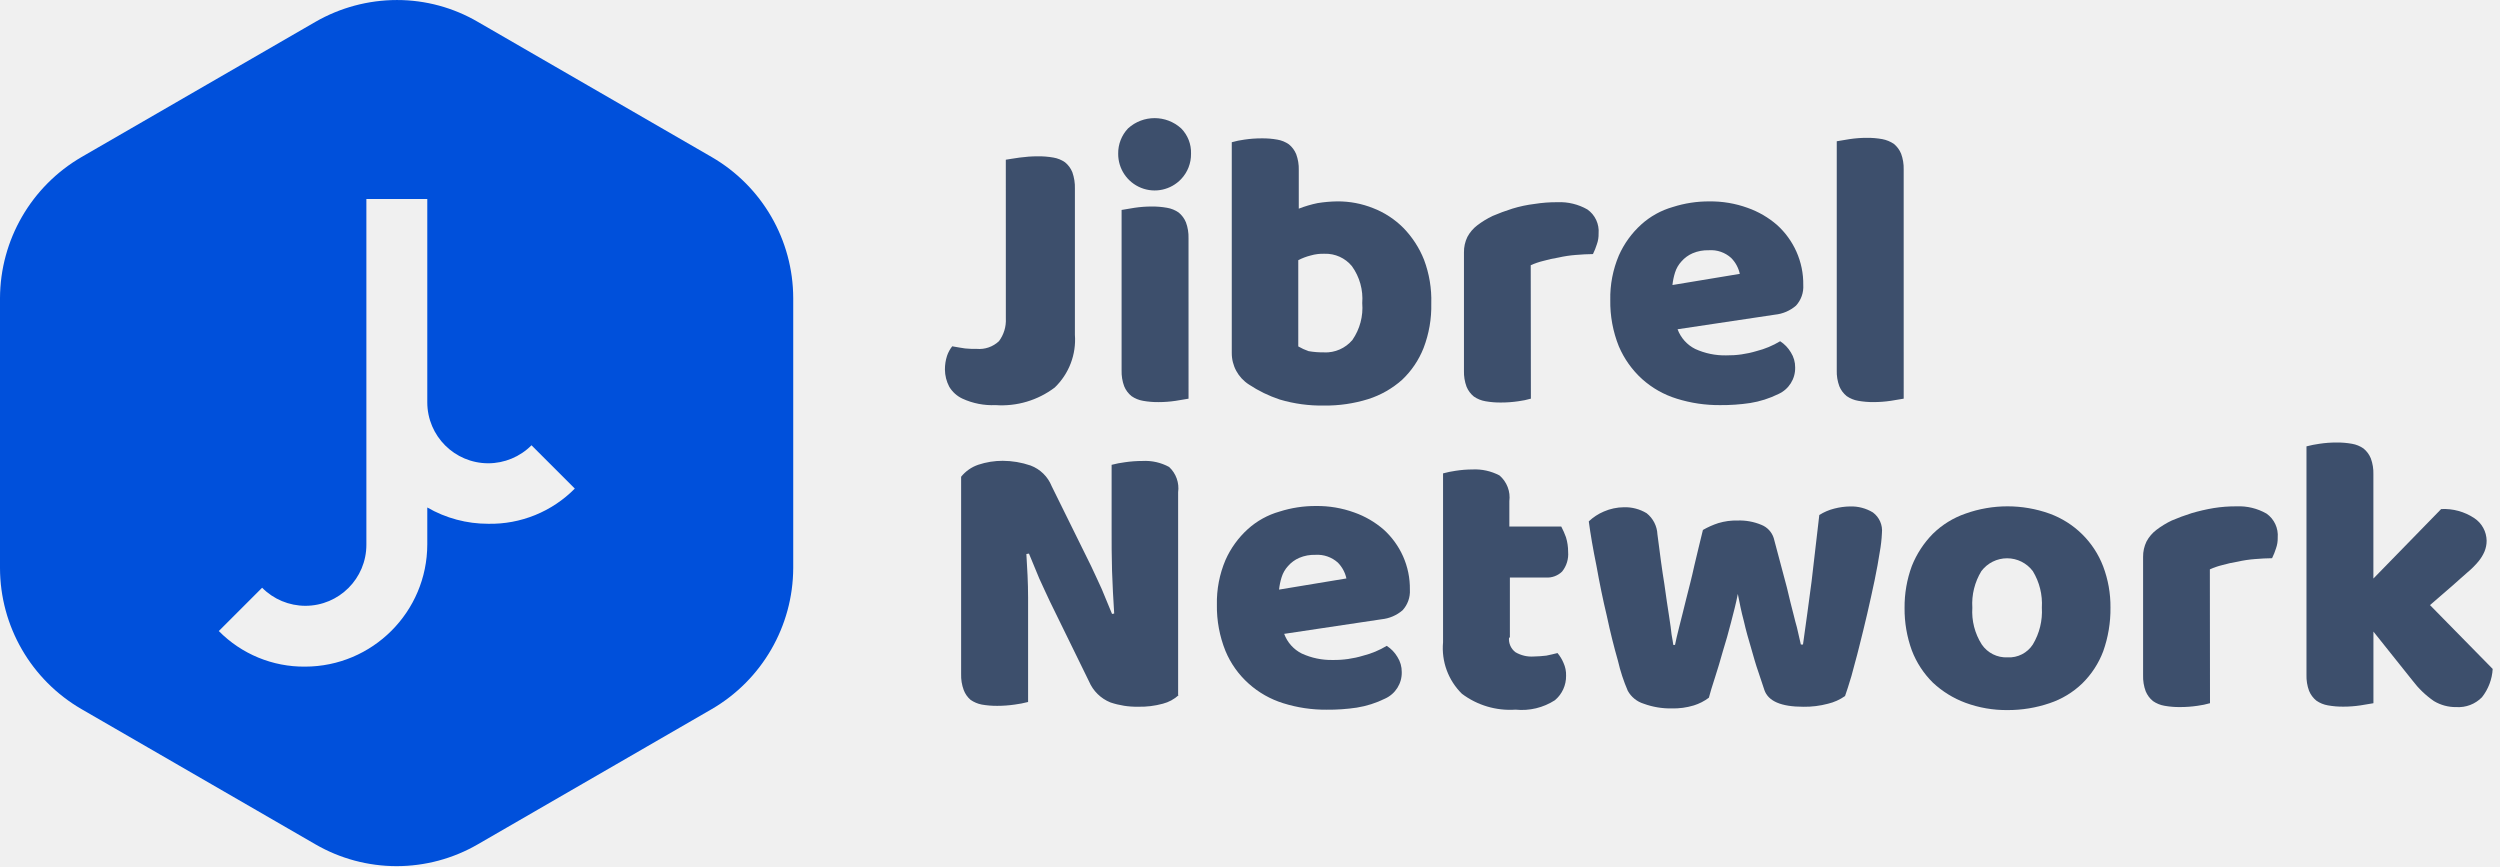
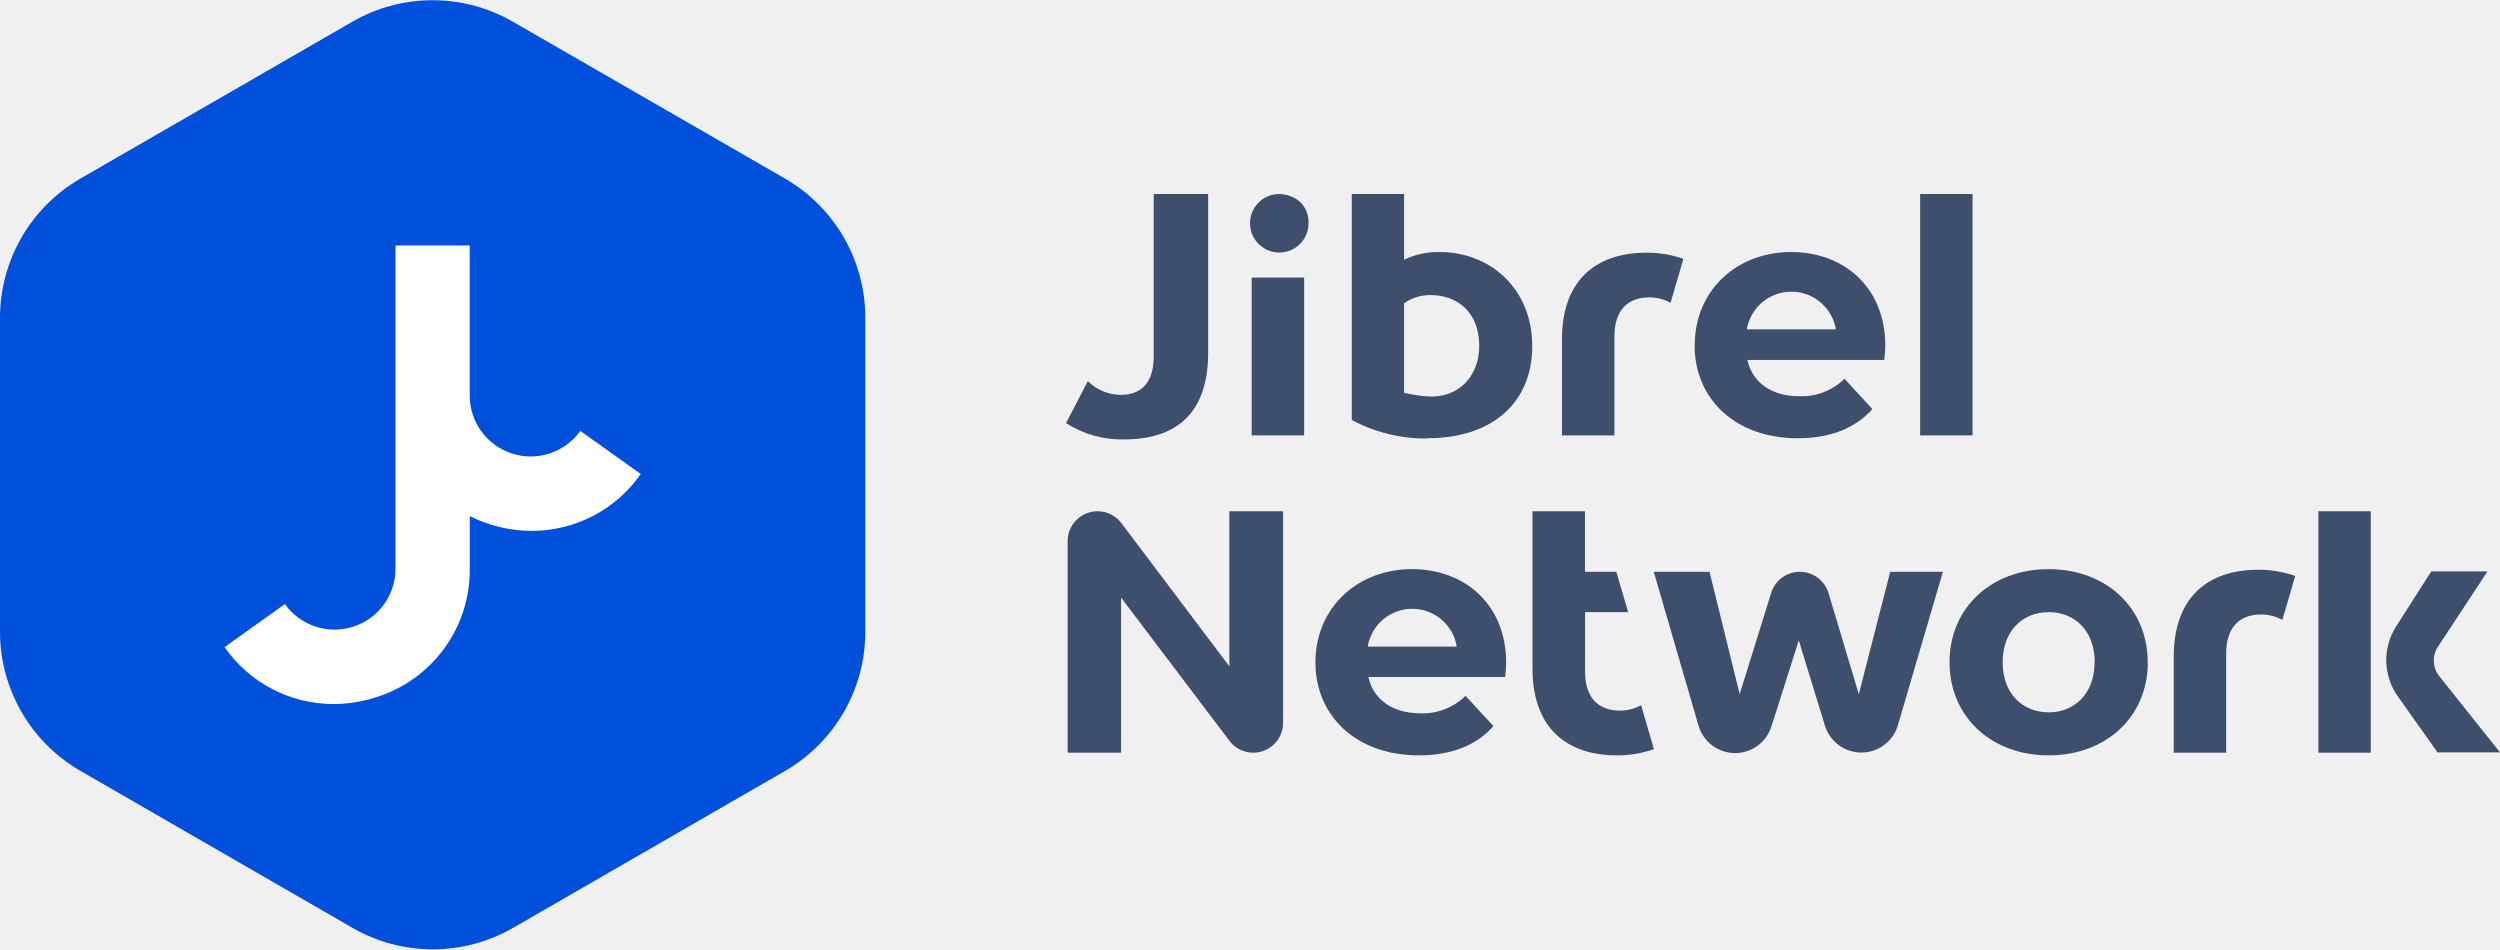
- <svg xmlns="http://www.w3.org/2000/svg" viewBox="2334 -1562 127 44">
+ <svg xmlns="http://www.w3.org/2000/svg" viewBox="0 0 459.38 174.45">
  <defs>
-     <style>.a{fill:#0050db;}.b{fill:#3d4f6c;}.c{fill:none;}</style>
+     <style>.cls-1{fill:#0050db;}.cls-2{fill:#fff;}.cls-3{fill:#3d4f6c;}</style>
  </defs>
-   <g transform="translate(2163 -1601)">
-     <path class="a" d="M-4147.852,1476a8.227,8.227,0,0,1-4.129-1.111l-11.877-6.865a8.3,8.3,0,0,1-4.142-7.169v-13.708a8.326,8.326,0,0,1,4.142-7.169l11.877-6.865a8.313,8.313,0,0,1,4.146-1.112,8.132,8.132,0,0,1,4.112,1.112l11.878,6.865a8.3,8.3,0,0,1,4.141,7.169v13.708a8.326,8.326,0,0,1-4.141,7.169l-11.878,6.865A8.225,8.225,0,0,1-4147.852,1476Zm-6.833-14.143-2.2,2.2a6.074,6.074,0,0,0,4.38,1.808,6.218,6.218,0,0,0,6.211-6.21v-1.875a6.162,6.162,0,0,0,3.094.828,6.014,6.014,0,0,0,4.4-1.788l-2.2-2.2a3.1,3.1,0,0,1-2.2.915,3.1,3.1,0,0,1-3.094-3.094v-10.331h-3.094v17.565a3.1,3.1,0,0,1-3.1,3.1A3.1,3.1,0,0,1-4154.685,1461.857Z" transform="translate(4339 -1393)" />
-     <path class="b" d="M239.895,238.174c.153-.022.37-.065.7-.109a6.951,6.951,0,0,1,.915-.065,4.305,4.305,0,0,1,.806.065,1.452,1.452,0,0,1,.588.24,1.259,1.259,0,0,1,.37.5,2.321,2.321,0,0,1,.131.85v7.41a3.371,3.371,0,0,1-1.024,2.681,4.465,4.465,0,0,1-3.007.894,3.646,3.646,0,0,1-1.678-.327,1.542,1.542,0,0,1-.676-.61,1.912,1.912,0,0,1-.218-.872,2.23,2.23,0,0,1,.109-.7,1.631,1.631,0,0,1,.262-.479c.262.044.479.087.654.109a4.934,4.934,0,0,0,.588.022,1.458,1.458,0,0,0,1.133-.392,1.78,1.78,0,0,0,.349-1.155Z" transform="translate(-17.8 -191.06)" />
-     <path class="b" d="M277.2,230.909a1.831,1.831,0,0,1,.5-1.286,2.007,2.007,0,0,1,2.7,0,1.741,1.741,0,0,1,.5,1.286,1.831,1.831,0,0,1-.5,1.286,1.853,1.853,0,0,1-3.2-1.286Zm3.574,12.444c-.153.022-.37.065-.654.109a5.868,5.868,0,0,1-.872.065,4.223,4.223,0,0,1-.785-.065,1.451,1.451,0,0,1-.588-.24,1.258,1.258,0,0,1-.371-.5,2.153,2.153,0,0,1-.131-.806v-8.151c.153-.022.37-.065.654-.109a5.865,5.865,0,0,1,.872-.065,4.22,4.22,0,0,1,.785.065,1.452,1.452,0,0,1,.588.24,1.259,1.259,0,0,1,.37.5,2.153,2.153,0,0,1,.131.806Z" transform="translate(-49.396 -184.1)" />
-     <path class="b" d="M303.7,234a4.364,4.364,0,0,1,.632-.131,5.949,5.949,0,0,1,.893-.065,4.226,4.226,0,0,1,.785.065,1.452,1.452,0,0,1,.588.24,1.258,1.258,0,0,1,.37.5,2.153,2.153,0,0,1,.131.806v1.961a5.9,5.9,0,0,1,.959-.283,6.866,6.866,0,0,1,1-.087,4.8,4.8,0,0,1,1.831.349,4.422,4.422,0,0,1,1.525,1,4.913,4.913,0,0,1,1.046,1.613,5.8,5.8,0,0,1,.37,2.223,5.941,5.941,0,0,1-.392,2.266,4.488,4.488,0,0,1-1.09,1.613,4.749,4.749,0,0,1-1.722.981,7.251,7.251,0,0,1-2.245.327,7.45,7.45,0,0,1-2.245-.305,6.572,6.572,0,0,1-1.569-.763,1.891,1.891,0,0,1-.872-1.613V234Zm4.685,10.679a1.788,1.788,0,0,0,1.438-.632,2.872,2.872,0,0,0,.5-1.874,2.83,2.83,0,0,0-.523-1.874,1.73,1.73,0,0,0-1.395-.632,2.261,2.261,0,0,0-.7.087,2.856,2.856,0,0,0-.632.24v4.38a2.908,2.908,0,0,0,.523.24A4.061,4.061,0,0,0,308.386,244.675Z" transform="translate(-70.121 -187.776)" />
-     <path class="b" d="M361.2,258.681a4.363,4.363,0,0,1-.632.131,5.946,5.946,0,0,1-.894.065,4.224,4.224,0,0,1-.785-.065,1.452,1.452,0,0,1-.588-.24,1.258,1.258,0,0,1-.37-.5,2.152,2.152,0,0,1-.131-.806V251.25a1.736,1.736,0,0,1,.174-.785,1.809,1.809,0,0,1,.5-.588,4.4,4.4,0,0,1,.785-.479c.305-.131.654-.262,1-.37a6.546,6.546,0,0,1,1.133-.24,7.045,7.045,0,0,1,1.155-.087,2.819,2.819,0,0,1,1.526.37,1.356,1.356,0,0,1,.567,1.22,1.5,1.5,0,0,1-.087.545,3.427,3.427,0,0,1-.2.5c-.283,0-.567.022-.872.044a6.015,6.015,0,0,0-.872.131,7,7,0,0,0-.785.174,3.547,3.547,0,0,0-.632.218Z" transform="translate(-112.431 -199.429)" />
-     <path class="b" d="M397.479,258.852a7.165,7.165,0,0,1-2.2-.327,4.717,4.717,0,0,1-1.765-1,4.777,4.777,0,0,1-1.177-1.656,6.046,6.046,0,0,1-.436-2.354,5.531,5.531,0,0,1,.436-2.266,4.689,4.689,0,0,1,1.133-1.569,4.048,4.048,0,0,1,1.613-.894,5.973,5.973,0,0,1,1.852-.283,5.488,5.488,0,0,1,1.94.327,4.627,4.627,0,0,1,1.5.872,4.07,4.07,0,0,1,.981,1.351,4.023,4.023,0,0,1,.349,1.7,1.421,1.421,0,0,1-.37,1.046,1.93,1.93,0,0,1-1.068.458l-4.947.741a1.821,1.821,0,0,0,.894,1,3.608,3.608,0,0,0,1.569.327,5.11,5.11,0,0,0,1.547-.218,4.407,4.407,0,0,0,1.2-.5,1.7,1.7,0,0,1,.545.567,1.4,1.4,0,0,1,.218.763,1.443,1.443,0,0,1-.85,1.351,5.053,5.053,0,0,1-1.438.458A9.831,9.831,0,0,1,397.479,258.852Zm-.567-7.867a1.939,1.939,0,0,0-.828.153,1.593,1.593,0,0,0-.567.414,1.484,1.484,0,0,0-.327.567,3.265,3.265,0,0,0-.131.632l3.422-.567a1.646,1.646,0,0,0-.436-.806A1.523,1.523,0,0,0,396.912,250.984Z" transform="translate(-139.099 -199.272)" />
-     <path class="b" d="M448.1,246.95c-.153.022-.37.065-.654.109a5.867,5.867,0,0,1-.872.065,4.222,4.222,0,0,1-.785-.065,1.451,1.451,0,0,1-.588-.24,1.258,1.258,0,0,1-.371-.5,2.153,2.153,0,0,1-.131-.806V233.874c.153-.022.37-.065.654-.109a5.868,5.868,0,0,1,.872-.065,4.221,4.221,0,0,1,.785.065,1.592,1.592,0,0,1,.588.24,1.258,1.258,0,0,1,.37.5,2.153,2.153,0,0,1,.131.806Z" transform="translate(-180.392 -187.698)" />
-     <path class="b" d="M251.649,320.9a1.894,1.894,0,0,1-.806.436,4.366,4.366,0,0,1-1.264.153,4.159,4.159,0,0,1-1.395-.218,1.989,1.989,0,0,1-1.09-1.068l-1.983-4.053c-.2-.414-.37-.806-.545-1.177-.153-.37-.327-.785-.523-1.264l-.131.022c.044.719.087,1.46.087,2.2v5.317a5.31,5.31,0,0,1-.676.131,6.164,6.164,0,0,1-.894.065,4.393,4.393,0,0,1-.785-.065,1.487,1.487,0,0,1-.567-.24,1.219,1.219,0,0,1-.349-.5,2.153,2.153,0,0,1-.131-.806V309.806a1.9,1.9,0,0,1,.872-.61,3.9,3.9,0,0,1,1.242-.2,4.392,4.392,0,0,1,1.417.24,1.855,1.855,0,0,1,1.068,1.046l2,4.053c.2.414.37.806.545,1.177.153.371.327.785.523,1.264l.109-.022c-.044-.719-.087-1.438-.109-2.158s-.022-1.438-.022-2.157V309.2a5.3,5.3,0,0,1,.676-.131,6.168,6.168,0,0,1,.894-.065,2.529,2.529,0,0,1,1.351.305,1.477,1.477,0,0,1,.458,1.286V320.9Z" transform="translate(-20.772 -246.587)" />
-     <path class="b" d="M305.779,329.852a7.166,7.166,0,0,1-2.2-.327,4.717,4.717,0,0,1-1.765-1,4.584,4.584,0,0,1-1.177-1.656,6.046,6.046,0,0,1-.436-2.354,5.531,5.531,0,0,1,.436-2.266,4.69,4.69,0,0,1,1.133-1.569,4.048,4.048,0,0,1,1.613-.893,5.974,5.974,0,0,1,1.852-.283,5.487,5.487,0,0,1,1.94.327,4.625,4.625,0,0,1,1.5.872,4.071,4.071,0,0,1,.981,1.351,4.023,4.023,0,0,1,.349,1.7,1.421,1.421,0,0,1-.371,1.046,1.929,1.929,0,0,1-1.068.458l-4.947.741a1.821,1.821,0,0,0,.894,1,3.607,3.607,0,0,0,1.569.327,5.109,5.109,0,0,0,1.547-.218,4.405,4.405,0,0,0,1.2-.5,1.7,1.7,0,0,1,.545.567,1.4,1.4,0,0,1,.218.763,1.443,1.443,0,0,1-.85,1.351,5.054,5.054,0,0,1-1.438.458A9.828,9.828,0,0,1,305.779,329.852Zm-.567-7.867a1.939,1.939,0,0,0-.828.153,1.594,1.594,0,0,0-.567.414,1.484,1.484,0,0,0-.327.567,3.262,3.262,0,0,0-.131.632l3.422-.567a1.647,1.647,0,0,0-.436-.806A1.558,1.558,0,0,0,305.212,321.984Z" transform="translate(-67.383 -254.799)" />
-     <path class="b" d="M356.256,319.543a.832.832,0,0,0,.327.741,1.612,1.612,0,0,0,.937.218c.2,0,.414-.022.632-.044.218-.044.392-.087.567-.131a1.928,1.928,0,0,1,.305.5,1.456,1.456,0,0,1,.131.654,1.594,1.594,0,0,1-.567,1.242,3.1,3.1,0,0,1-2,.479,4.066,4.066,0,0,1-2.724-.806,3.251,3.251,0,0,1-.959-2.615V311.2a5.119,5.119,0,0,1,.632-.131A5.66,5.66,0,0,1,354.4,311a2.67,2.67,0,0,1,1.373.305,1.473,1.473,0,0,1,.5,1.308V313.9h2.637a4.465,4.465,0,0,1,.24.545,2.526,2.526,0,0,1,.109.741,1.413,1.413,0,0,1-.305,1,1.085,1.085,0,0,1-.828.305H356.3v3.051Z" transform="translate(-108.598 -248.152)" />
-     <path class="b" d="M393,329.32a2.489,2.489,0,0,1-.763.392,3.566,3.566,0,0,1-1.133.153,3.928,3.928,0,0,1-1.417-.24,1.39,1.39,0,0,1-.806-.654,8.819,8.819,0,0,1-.5-1.525c-.2-.7-.392-1.46-.567-2.288-.2-.828-.371-1.678-.523-2.528-.174-.85-.305-1.613-.392-2.267a2.575,2.575,0,0,1,.763-.5,2.608,2.608,0,0,1,1.024-.218,2.116,2.116,0,0,1,1.155.305,1.454,1.454,0,0,1,.545,1.068c.131,1.024.24,1.852.349,2.506.087.654.174,1.2.24,1.634.065.414.109.741.131.959.044.218.065.392.087.523h.087c.044-.218.109-.523.218-.937s.218-.872.349-1.395.283-1.09.414-1.7c.153-.61.283-1.22.436-1.809a4.116,4.116,0,0,1,.785-.349,3.139,3.139,0,0,1,.981-.131,2.874,2.874,0,0,1,1.2.218,1.072,1.072,0,0,1,.632.676c.153.588.305,1.155.458,1.722.153.545.283,1.068.392,1.547.131.479.218.894.327,1.264.087.37.153.654.2.872h.109c.152-1.024.283-2.092.436-3.2.131-1.111.261-2.245.392-3.378a2.6,2.6,0,0,1,.763-.327,3.415,3.415,0,0,1,.806-.109,2.117,2.117,0,0,1,1.155.305,1.147,1.147,0,0,1,.458,1.046,7.077,7.077,0,0,1-.109.959q-.1.654-.262,1.438c-.109.545-.24,1.09-.37,1.678s-.283,1.155-.414,1.7-.283,1.046-.392,1.482c-.131.436-.24.785-.327,1.024a2.515,2.515,0,0,1-.872.392,4.62,4.62,0,0,1-1.242.153c-1.133,0-1.787-.283-1.983-.85-.087-.24-.174-.545-.305-.915s-.24-.763-.37-1.22c-.131-.436-.262-.893-.37-1.373-.131-.479-.218-.937-.305-1.373-.087.458-.218.959-.349,1.46s-.261.981-.414,1.46q-.2.719-.392,1.308C393.155,328.753,393.067,329.08,393,329.32Z" transform="translate(-135.189 -254.877)" />
-     <path class="b" d="M470.961,324.743a6.423,6.423,0,0,1-.37,2.223,4.533,4.533,0,0,1-1.068,1.634,4.391,4.391,0,0,1-1.656,1,6.548,6.548,0,0,1-2.136.349,6.012,6.012,0,0,1-2.136-.37,4.937,4.937,0,0,1-1.656-1.024,4.625,4.625,0,0,1-1.068-1.634,6.137,6.137,0,0,1-.37-2.158,6.013,6.013,0,0,1,.37-2.136,4.942,4.942,0,0,1,1.068-1.634,4.433,4.433,0,0,1,1.656-1.024,6.341,6.341,0,0,1,4.271,0,4.6,4.6,0,0,1,2.724,2.681A5.77,5.77,0,0,1,470.961,324.743Zm-7.017,0a3.1,3.1,0,0,0,.479,1.874,1.5,1.5,0,0,0,1.308.654,1.438,1.438,0,0,0,1.286-.654,3.262,3.262,0,0,0,.458-1.874,3.186,3.186,0,0,0-.458-1.852,1.635,1.635,0,0,0-2.615,0A3.186,3.186,0,0,0,463.943,324.743Z" transform="translate(-192.749 -254.877)" />
-     <path class="b" d="M519.5,329.6a4.365,4.365,0,0,1-.632.131,5.946,5.946,0,0,1-.894.065,4.222,4.222,0,0,1-.784-.065,1.452,1.452,0,0,1-.588-.24,1.258,1.258,0,0,1-.37-.5,2.153,2.153,0,0,1-.131-.806v-6.015a1.737,1.737,0,0,1,.174-.785,1.81,1.81,0,0,1,.5-.588,4.394,4.394,0,0,1,.785-.479c.305-.131.654-.262,1-.37a9.526,9.526,0,0,1,1.133-.262,7.044,7.044,0,0,1,1.155-.087,2.819,2.819,0,0,1,1.525.37,1.356,1.356,0,0,1,.567,1.22,1.5,1.5,0,0,1-.087.545,3.417,3.417,0,0,1-.2.5c-.283,0-.567.022-.872.044a6.022,6.022,0,0,0-.872.131,7,7,0,0,0-.784.174,3.549,3.549,0,0,0-.632.218Z" transform="translate(-236.232 -254.877)" />
-     <path class="b" d="M563.658,316.207a2.561,2.561,0,0,1-.545,1.438,1.675,1.675,0,0,1-1.308.5,2.147,2.147,0,0,1-1.133-.305,4.74,4.74,0,0,1-1.09-1.046l-1.983-2.484v3.639c-.153.022-.371.065-.654.109a5.873,5.873,0,0,1-.872.065,4.225,4.225,0,0,1-.785-.065,1.451,1.451,0,0,1-.588-.24,1.259,1.259,0,0,1-.371-.5,2.155,2.155,0,0,1-.131-.806V304.9a5.664,5.664,0,0,1,.654-.131,5.867,5.867,0,0,1,.872-.065,4.219,4.219,0,0,1,.784.065,1.451,1.451,0,0,1,.588.24,1.259,1.259,0,0,1,.37.5,2.153,2.153,0,0,1,.131.806v5.3l3.443-3.53a2.785,2.785,0,0,1,1.678.458,1.4,1.4,0,0,1,.632,1.155,1.429,1.429,0,0,1-.109.545,2.062,2.062,0,0,1-.305.5,4.27,4.27,0,0,1-.545.545c-.218.2-.479.414-.763.676l-1.155,1Z" transform="translate(-266.029 -243.225)" />
-     <rect class="c" width="127" height="44" transform="translate(171 39)" />
+   <g id="Слой_2" data-name="Слой 2">
+     <g id="Слой_1-2" data-name="Слой 1">
+       <path class="cls-1" d="M144.22,32.8,94.26,4A29.51,29.51,0,0,0,64.73,4l-50,28.84A29.55,29.55,0,0,0,0,58.37v57.7a29.53,29.53,0,0,0,14.76,25.57l50,28.85a29.55,29.55,0,0,0,29.53,0l50-28.85A29.52,29.52,0,0,0,159,116.07V58.37A29.54,29.54,0,0,0,144.22,32.8Z" />
+       <path class="cls-2" d="M106.63,79.18a11.2,11.2,0,0,1-20.32-6.51V45.1H72.68v59.36A11.21,11.21,0,0,1,52.35,111l-11.09,7.91a24.41,24.41,0,0,0,20,10.46,25.36,25.36,0,0,0,7.8-1.24,24.46,24.46,0,0,0,17.26-23.65V94.84a26.51,26.51,0,0,0,3.63,1.48,25.58,25.58,0,0,0,7.79,1.23,24.4,24.4,0,0,0,20-10.45Z" />
+       <path class="cls-3" d="M415,104.69a20.34,20.34,0,0,1,6.75,1.14l-2.36,8.08a8.11,8.11,0,0,0-3.9-1c-4,0-6.43,2.41-6.43,7.16V138.3h-9.63V120.63C399.44,109.94,405.5,104.69,415,104.69ZM296.65,61.81c0-4.76,2.41-7.17,6.42-7.17a8.11,8.11,0,0,1,3.9,1l2.36-8.07a20.09,20.09,0,0,0-6.75-1.14c-9.51,0-15.57,5.25-15.57,15.93V80h9.64ZM234.84,35.65a5.38,5.38,0,1,0,5.61,5.19C240.45,37.87,238.2,35.65,234.84,35.65ZM230,80h9.64v-29H230ZM362.46,35.65h-9.63V80h9.63ZM426,138.3h9.63V93.94H426ZM225.9,122.44,206.05,96.12a5.47,5.47,0,0,0-4.38-2.18h0a5.49,5.49,0,0,0-5.49,5.49V138.3H206V109.81l19.91,26.31a5.48,5.48,0,0,0,9.86-3.3V93.94H225.9Zm50.86-.63c0,.74-.12,1.79-.18,2.59H251.44c.92,4.14,4.45,6.67,9.51,6.67a11.24,11.24,0,0,0,8.34-3.21l5.13,5.56c-3.09,3.52-7.72,5.38-13.71,5.38-11.49,0-19-7.23-19-17.11s7.6-17.11,17.73-17.11C269.23,104.58,276.76,111.13,276.76,121.81Zm-9.08-3a8.29,8.29,0,0,0-16.36,0Zm73.88,8.76L336,109a5.51,5.51,0,0,0-10.54-.06l-5.79,18.61-5.54-22.48H303.88l8.2,28.17a7,7,0,0,0,13.45.16l5-15.73,4.81,15.68a7,7,0,0,0,13.4-.08l8.27-28.2h-9.68Zm-79.32-47a28.58,28.58,0,0,1-13.85-3.4V35.65H258V47.73a14.48,14.48,0,0,1,6.55-1.42c9.32,0,17,6.8,17,17.24C281.6,73.63,274.6,80.54,262.24,80.53ZM258,72.18a29.1,29.1,0,0,0,4.35.67c5.5.35,9.46-3.56,9.46-9.3,0-6.27-4.11-9.33-8.93-9.33A8.36,8.36,0,0,0,258,55.73Zm190.22,52.07a4.61,4.61,0,0,1-.25-5.4L457.08,105H446.74L440.3,115.1a11.5,11.5,0,0,0,.31,12.87l7.29,10.28h11.48ZM222,64.84V35.65H212V65.4c0,4.75-2.1,7.16-6.11,7.16a8.71,8.71,0,0,1-6-2.53l-4,7.71a18.74,18.74,0,0,0,10.54,3C216.59,80.78,222,75.53,222,64.84Zm89.41-1.42c0-9.94,7.6-17.11,17.73-17.11,9.75,0,17.29,6.55,17.29,17.23,0,.75-.12,1.8-.19,2.6H321.08c.92,4.14,4.44,6.67,9.51,6.67a11.28,11.28,0,0,0,8.34-3.21l5.12,5.56c-3.09,3.52-7.72,5.37-13.71,5.37C318.85,80.53,311.38,73.3,311.38,63.42Zm9.57-2.9h16.37a8.3,8.3,0,0,0-16.37,0Zm73.69,61.17c0,10-7.66,17.11-18.22,17.11v0l0,0c-10.56,0-18.22-7.11-18.22-17.11s7.66-17.11,18.22-17.11h0C387,104.58,394.64,111.68,394.64,121.69Zm-9.76,0c0-5.75-3.64-9.21-8.46-9.21h0c-4.81,0-8.46,3.46-8.46,9.21s3.65,9.2,8.46,9.2h0C381.24,130.89,384.88,127.43,384.88,121.69Zm-87.23,8.89c-4,0-6.42-2.41-6.42-7.16V112.48h7.92L297,105.07h-5.76V93.94H281.6v28.92c0,10.69,6.06,15.94,15.56,15.94a20.34,20.34,0,0,0,6.75-1.14l-2.35-8.08A8.18,8.18,0,0,1,297.65,130.58Z" />
+     </g>
  </g>
</svg>
